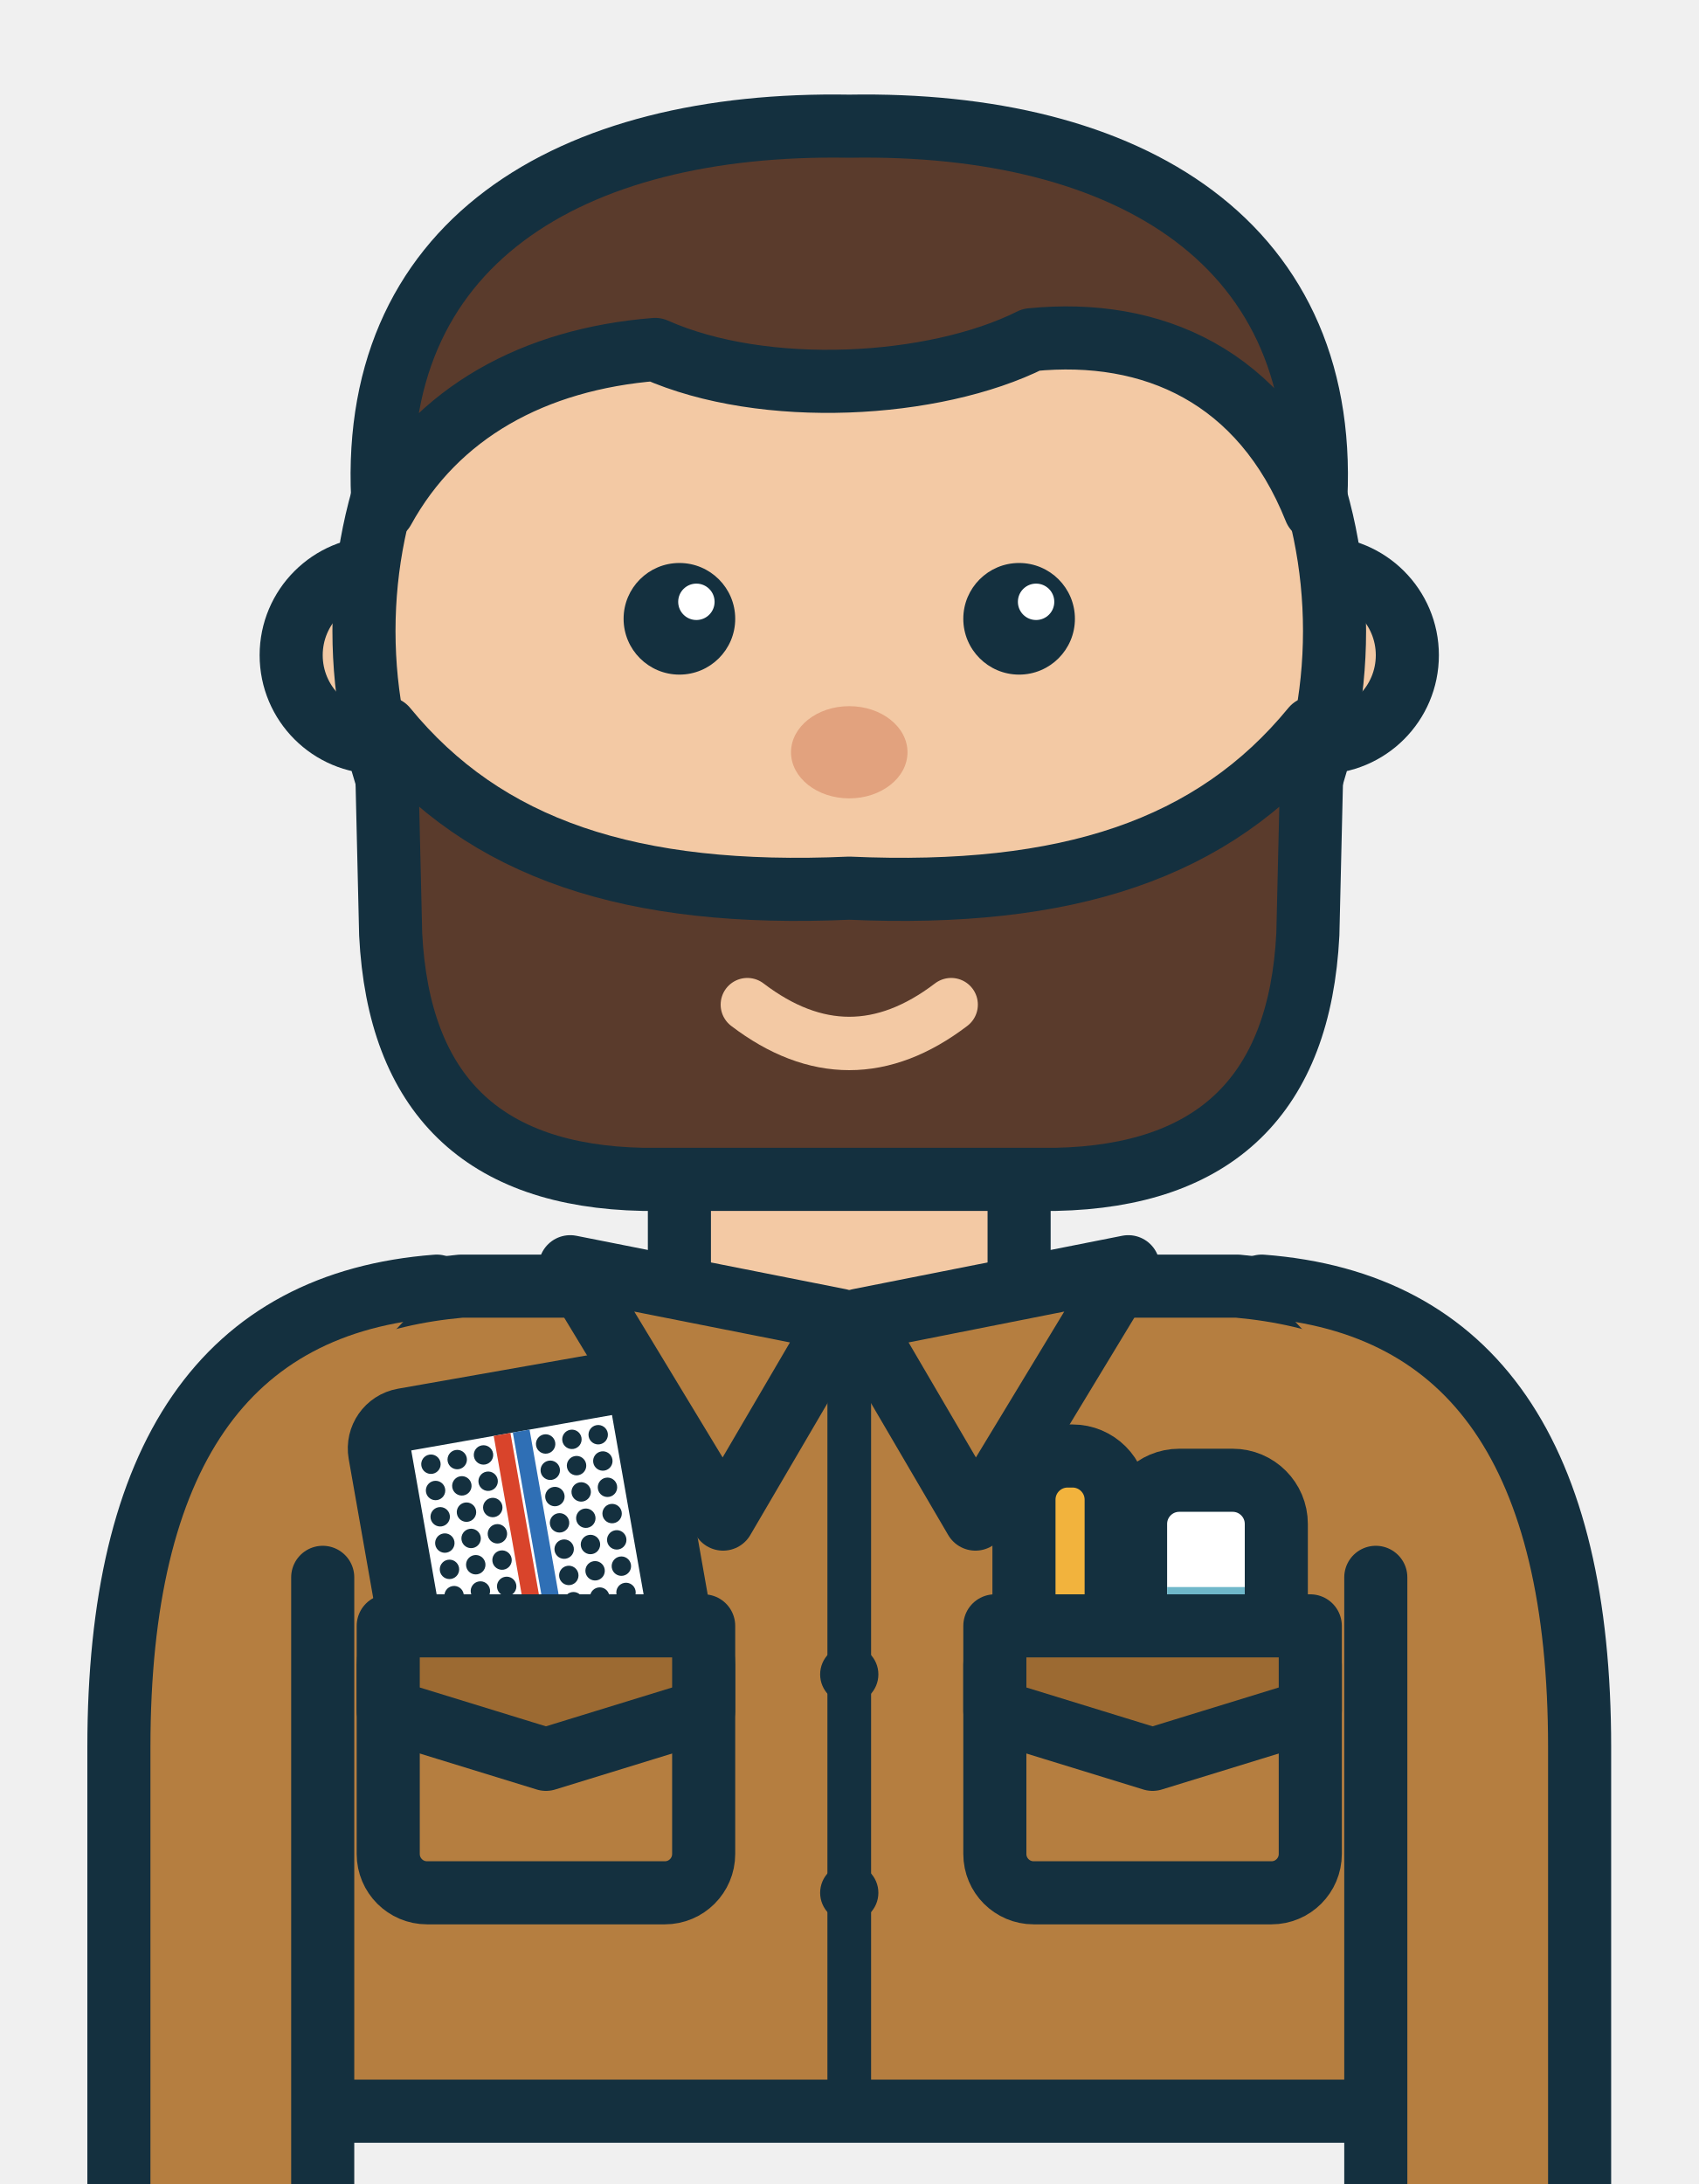
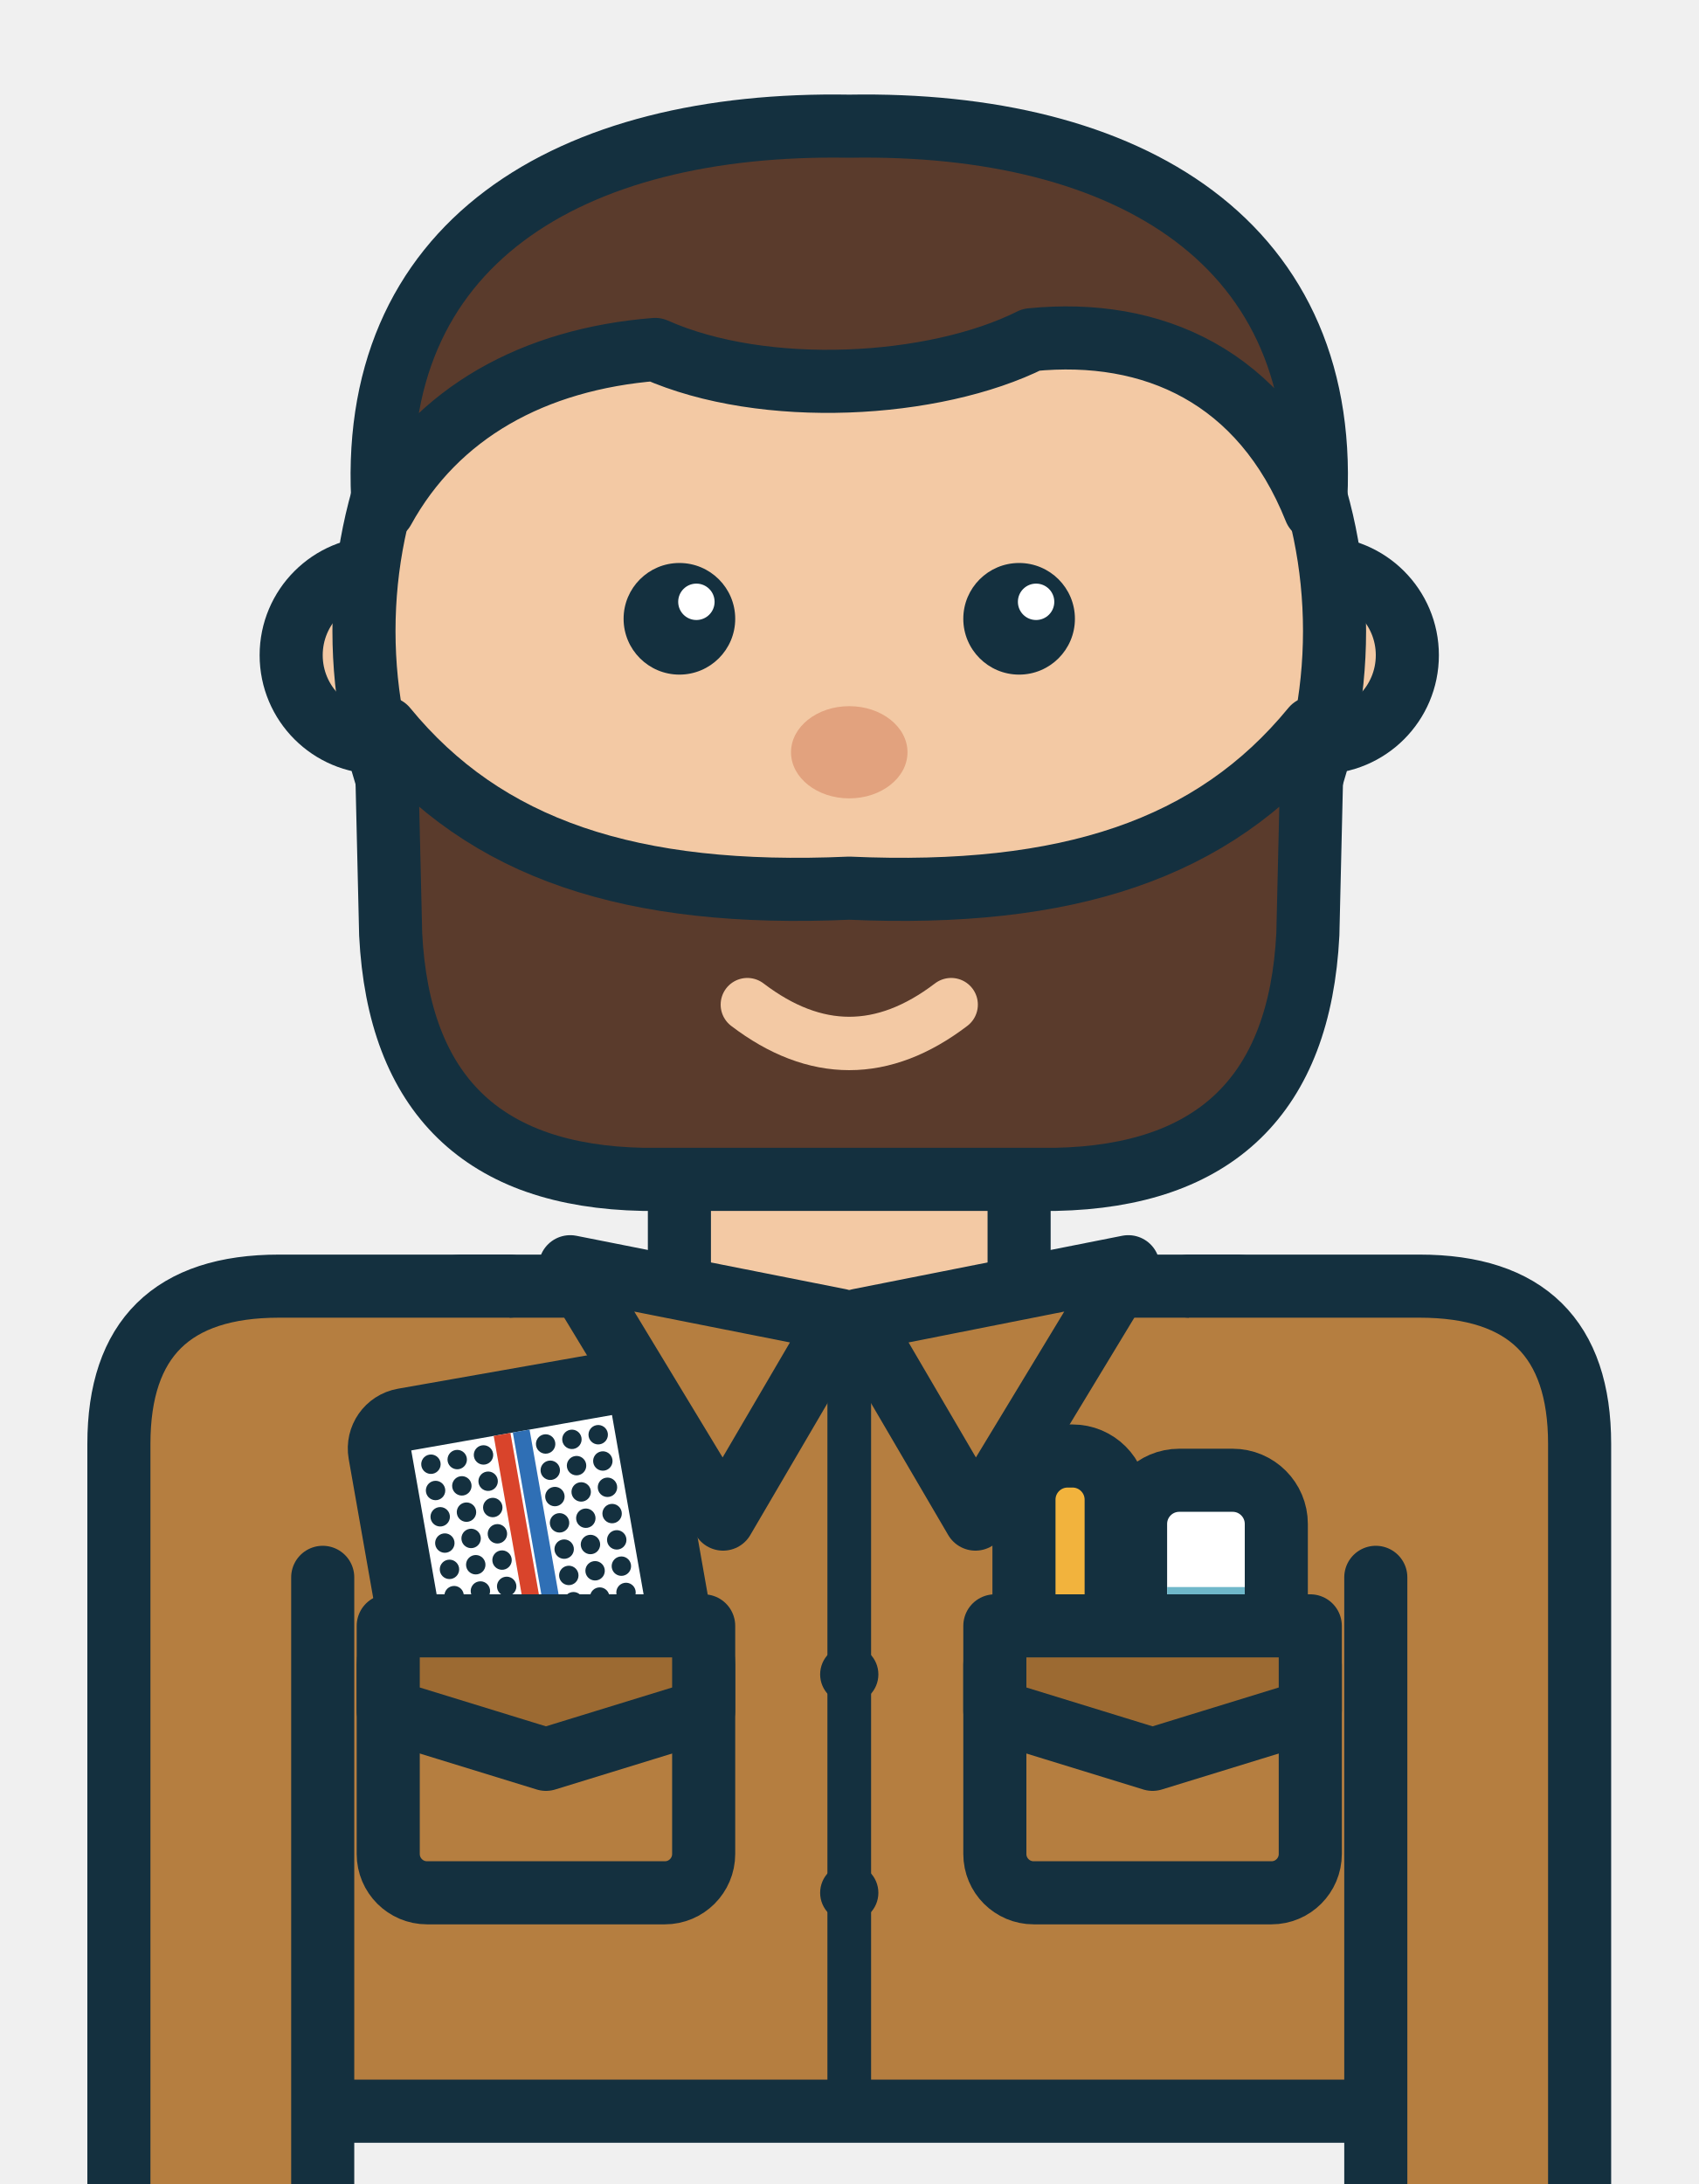
<svg xmlns="http://www.w3.org/2000/svg" viewBox="15 26 70 90" class="scientist">
  <style>
    .sc-line { stroke: #14303F; stroke-width: 2.6; stroke-linejoin: round; stroke-linecap: round; }
  </style>
  <path class="sc-line" d="M23 113 V91 Q23 80 34 79 L66 79 Q77 80 77 91 V113 Z" fill="#B57E40" />
  <rect class="sc-line" x="43" y="68" width="14" height="14" rx="3" fill="#F3C9A4" />
-   <path d="M33 79 Q19.9 80 19.9 98 V118 H28.3 V84 Z" fill="#B57E40" />
-   <path class="sc-line" d="M33 79 Q19.9 80 19.9 98 V118" fill="none" />
+   <path d="M36 79 H26.5 Q19.9 79 19.9 85.5 V118 H28.3 V86 L36 81 Z" fill="#B57E40" />
+   <path class="sc-line" d="M36 79 H26.5 Q19.9 79 19.9 85.5 V118" fill="none" />
  <path class="sc-line" d="M28.3 91 V118" fill="none" />
-   <path d="M67 79 Q80.1 80 80.1 98 V118 H71.7 V84 Z" fill="#B57E40" />
-   <path class="sc-line" d="M67 79 Q80.1 80 80.1 98 V118" fill="none" />
+   <path d="M64 79 H73.5 Q80.1 79 80.1 85.5 V118 H71.7 V86 L64 81 Z" fill="#B57E40" />
+   <path class="sc-line" d="M64 79 H73.5 Q80.1 79 80.1 85.5 V118" fill="none" />
  <path class="sc-line" d="M71.7 91 V118" fill="none" />
  <g transform="translate(0.2 1.2) rotate(-10 37.5 93)">
    <rect class="sc-line" x="32" y="82.4" width="11" height="12.6" rx="1.2" fill="#FFFFFF" />
    <path d="M37.1 83.7 V95" stroke="#D9442B" stroke-width="0.7" />
    <path d="M37.9 83.7 V95" stroke="#2F6FB5" stroke-width="0.7" />
    <circle cx="34.0" cy="84.4" r="0.4" fill="#14303F" />
    <circle cx="35.1" cy="84.4" r="0.4" fill="#14303F" />
    <circle cx="36.2" cy="84.4" r="0.4" fill="#14303F" />
    <circle cx="38.8" cy="84.4" r="0.4" fill="#14303F" />
    <circle cx="39.9" cy="84.4" r="0.4" fill="#14303F" />
    <circle cx="41.0" cy="84.4" r="0.4" fill="#14303F" />
    <circle cx="34.0" cy="85.5" r="0.4" fill="#14303F" />
    <circle cx="35.1" cy="85.5" r="0.4" fill="#14303F" />
    <circle cx="36.2" cy="85.5" r="0.4" fill="#14303F" />
    <circle cx="38.8" cy="85.5" r="0.4" fill="#14303F" />
    <circle cx="39.9" cy="85.5" r="0.4" fill="#14303F" />
    <circle cx="41.0" cy="85.5" r="0.4" fill="#14303F" />
    <circle cx="34.0" cy="86.6" r="0.4" fill="#14303F" />
    <circle cx="35.1" cy="86.6" r="0.4" fill="#14303F" />
    <circle cx="36.2" cy="86.6" r="0.4" fill="#14303F" />
    <circle cx="38.8" cy="86.6" r="0.4" fill="#14303F" />
    <circle cx="39.9" cy="86.6" r="0.4" fill="#14303F" />
    <circle cx="41.0" cy="86.6" r="0.4" fill="#14303F" />
    <circle cx="34.0" cy="87.7" r="0.4" fill="#14303F" />
    <circle cx="35.1" cy="87.7" r="0.4" fill="#14303F" />
    <circle cx="36.2" cy="87.7" r="0.4" fill="#14303F" />
    <circle cx="38.8" cy="87.7" r="0.4" fill="#14303F" />
    <circle cx="39.9" cy="87.7" r="0.4" fill="#14303F" />
    <circle cx="41.0" cy="87.7" r="0.4" fill="#14303F" />
    <circle cx="34.0" cy="88.8" r="0.4" fill="#14303F" />
    <circle cx="35.1" cy="88.8" r="0.4" fill="#14303F" />
    <circle cx="36.2" cy="88.8" r="0.4" fill="#14303F" />
    <circle cx="38.8" cy="88.8" r="0.4" fill="#14303F" />
    <circle cx="39.9" cy="88.8" r="0.4" fill="#14303F" />
    <circle cx="41.0" cy="88.8" r="0.4" fill="#14303F" />
    <circle cx="34.0" cy="89.9" r="0.4" fill="#14303F" />
    <circle cx="35.1" cy="89.9" r="0.4" fill="#14303F" />
    <circle cx="36.2" cy="89.9" r="0.4" fill="#14303F" />
    <circle cx="38.8" cy="89.9" r="0.4" fill="#14303F" />
    <circle cx="39.9" cy="89.9" r="0.4" fill="#14303F" />
    <circle cx="41.0" cy="89.9" r="0.4" fill="#14303F" />
    <circle cx="34.0" cy="91.0" r="0.4" fill="#14303F" />
    <circle cx="35.1" cy="91.0" r="0.4" fill="#14303F" />
    <circle cx="36.2" cy="91.0" r="0.4" fill="#14303F" />
    <circle cx="38.8" cy="91.0" r="0.4" fill="#14303F" />
    <circle cx="39.9" cy="91.0" r="0.4" fill="#14303F" />
    <circle cx="41.0" cy="91.0" r="0.4" fill="#14303F" />
  </g>
  <path class="sc-line" d="M38.5 78.2 L49.6 80.4 L44.8 88.6 Z" fill="#B57E40" stroke-width="2.2" />
  <path class="sc-line" d="M61.5 78.2 L50.4 80.4 L55.2 88.6 Z" fill="#B57E40" stroke-width="2.2" />
  <path d="M50 81 V112" stroke="#14303F" stroke-width="1.8" stroke-linecap="round" />
  <circle cx="50" cy="95" r="1.2" fill="#14303F" />
  <circle cx="50" cy="104" r="1.2" fill="#14303F" />
  <rect class="sc-line" x="31" y="93" width="13" height="11" rx="1.6" fill="#B57E40" stroke-width="2" />
  <path class="sc-line" d="M31 93 H44 V96.5 L37.5 98.5 L31 96.5 Z" fill="#9C6A32" stroke-width="2" />
  <rect class="sc-line" x="57.2" y="86" width="3.8" height="10" rx="1.8" fill="#F2B33D" stroke-width="1.8" />
  <rect class="sc-line" x="61.8" y="87" width="5.8" height="10.5" rx="1.8" fill="#FFFFFF" stroke-width="1.8" />
  <rect x="63.1" y="91.4" width="3.2" height="3.6" fill="#6FB7C9" />
  <rect class="sc-line" x="56" y="93" width="13" height="11" rx="1.6" fill="#B57E40" stroke-width="2" />
  <path class="sc-line" d="M56 93 H69 V96.5 L62.5 98.5 L56 96.5 Z" fill="#9C6A32" stroke-width="2" />
  <circle class="sc-line" cx="30.6" cy="53" r="3.6" fill="#F3C9A4" stroke-width="2.2" />
  <circle class="sc-line" cx="69.4" cy="53" r="3.6" fill="#F3C9A4" stroke-width="2.2" />
  <circle class="sc-line" cx="50" cy="52" r="20" fill="#F3C9A4" />
  <path class="sc-line" d="M30.8 47 C30 36 38.5 31 50 31.2 C61.5 31 70 36 69.2 47 C67 41.5 62.5 39.5 57.5 40 C53.5 42 46.5 42.4 42 40.4 C37 40.8 33 43 30.8 47 Z" fill="#5A3B2C" />
  <path class="sc-line" d="M30.9 56 L31.1 64.5 Q31.6 74.4 41.5 74.6 L58.5 74.6 Q68.4 74.4 68.9 64.5 L69.1 56 C65 61 59 63 50 62.6 C41 63 35 61 30.9 56 Z" fill="#5A3B2C" />
  <path d="M45.8 67.4 q4.2 3.2 8.4 0" fill="none" stroke="#F3C9A4" stroke-width="2.2" stroke-linecap="round" />
  <circle cx="43" cy="51.5" r="2.3" fill="#14303F" />
  <circle cx="43.7" cy="50.8" r="0.75" fill="#FFFFFF" />
  <circle cx="57" cy="51.5" r="2.3" fill="#14303F" />
  <circle cx="57.7" cy="50.8" r="0.75" fill="#FFFFFF" />
  <ellipse cx="50" cy="57" rx="2.4" ry="1.9" fill="#E2A27E" />
</svg>
